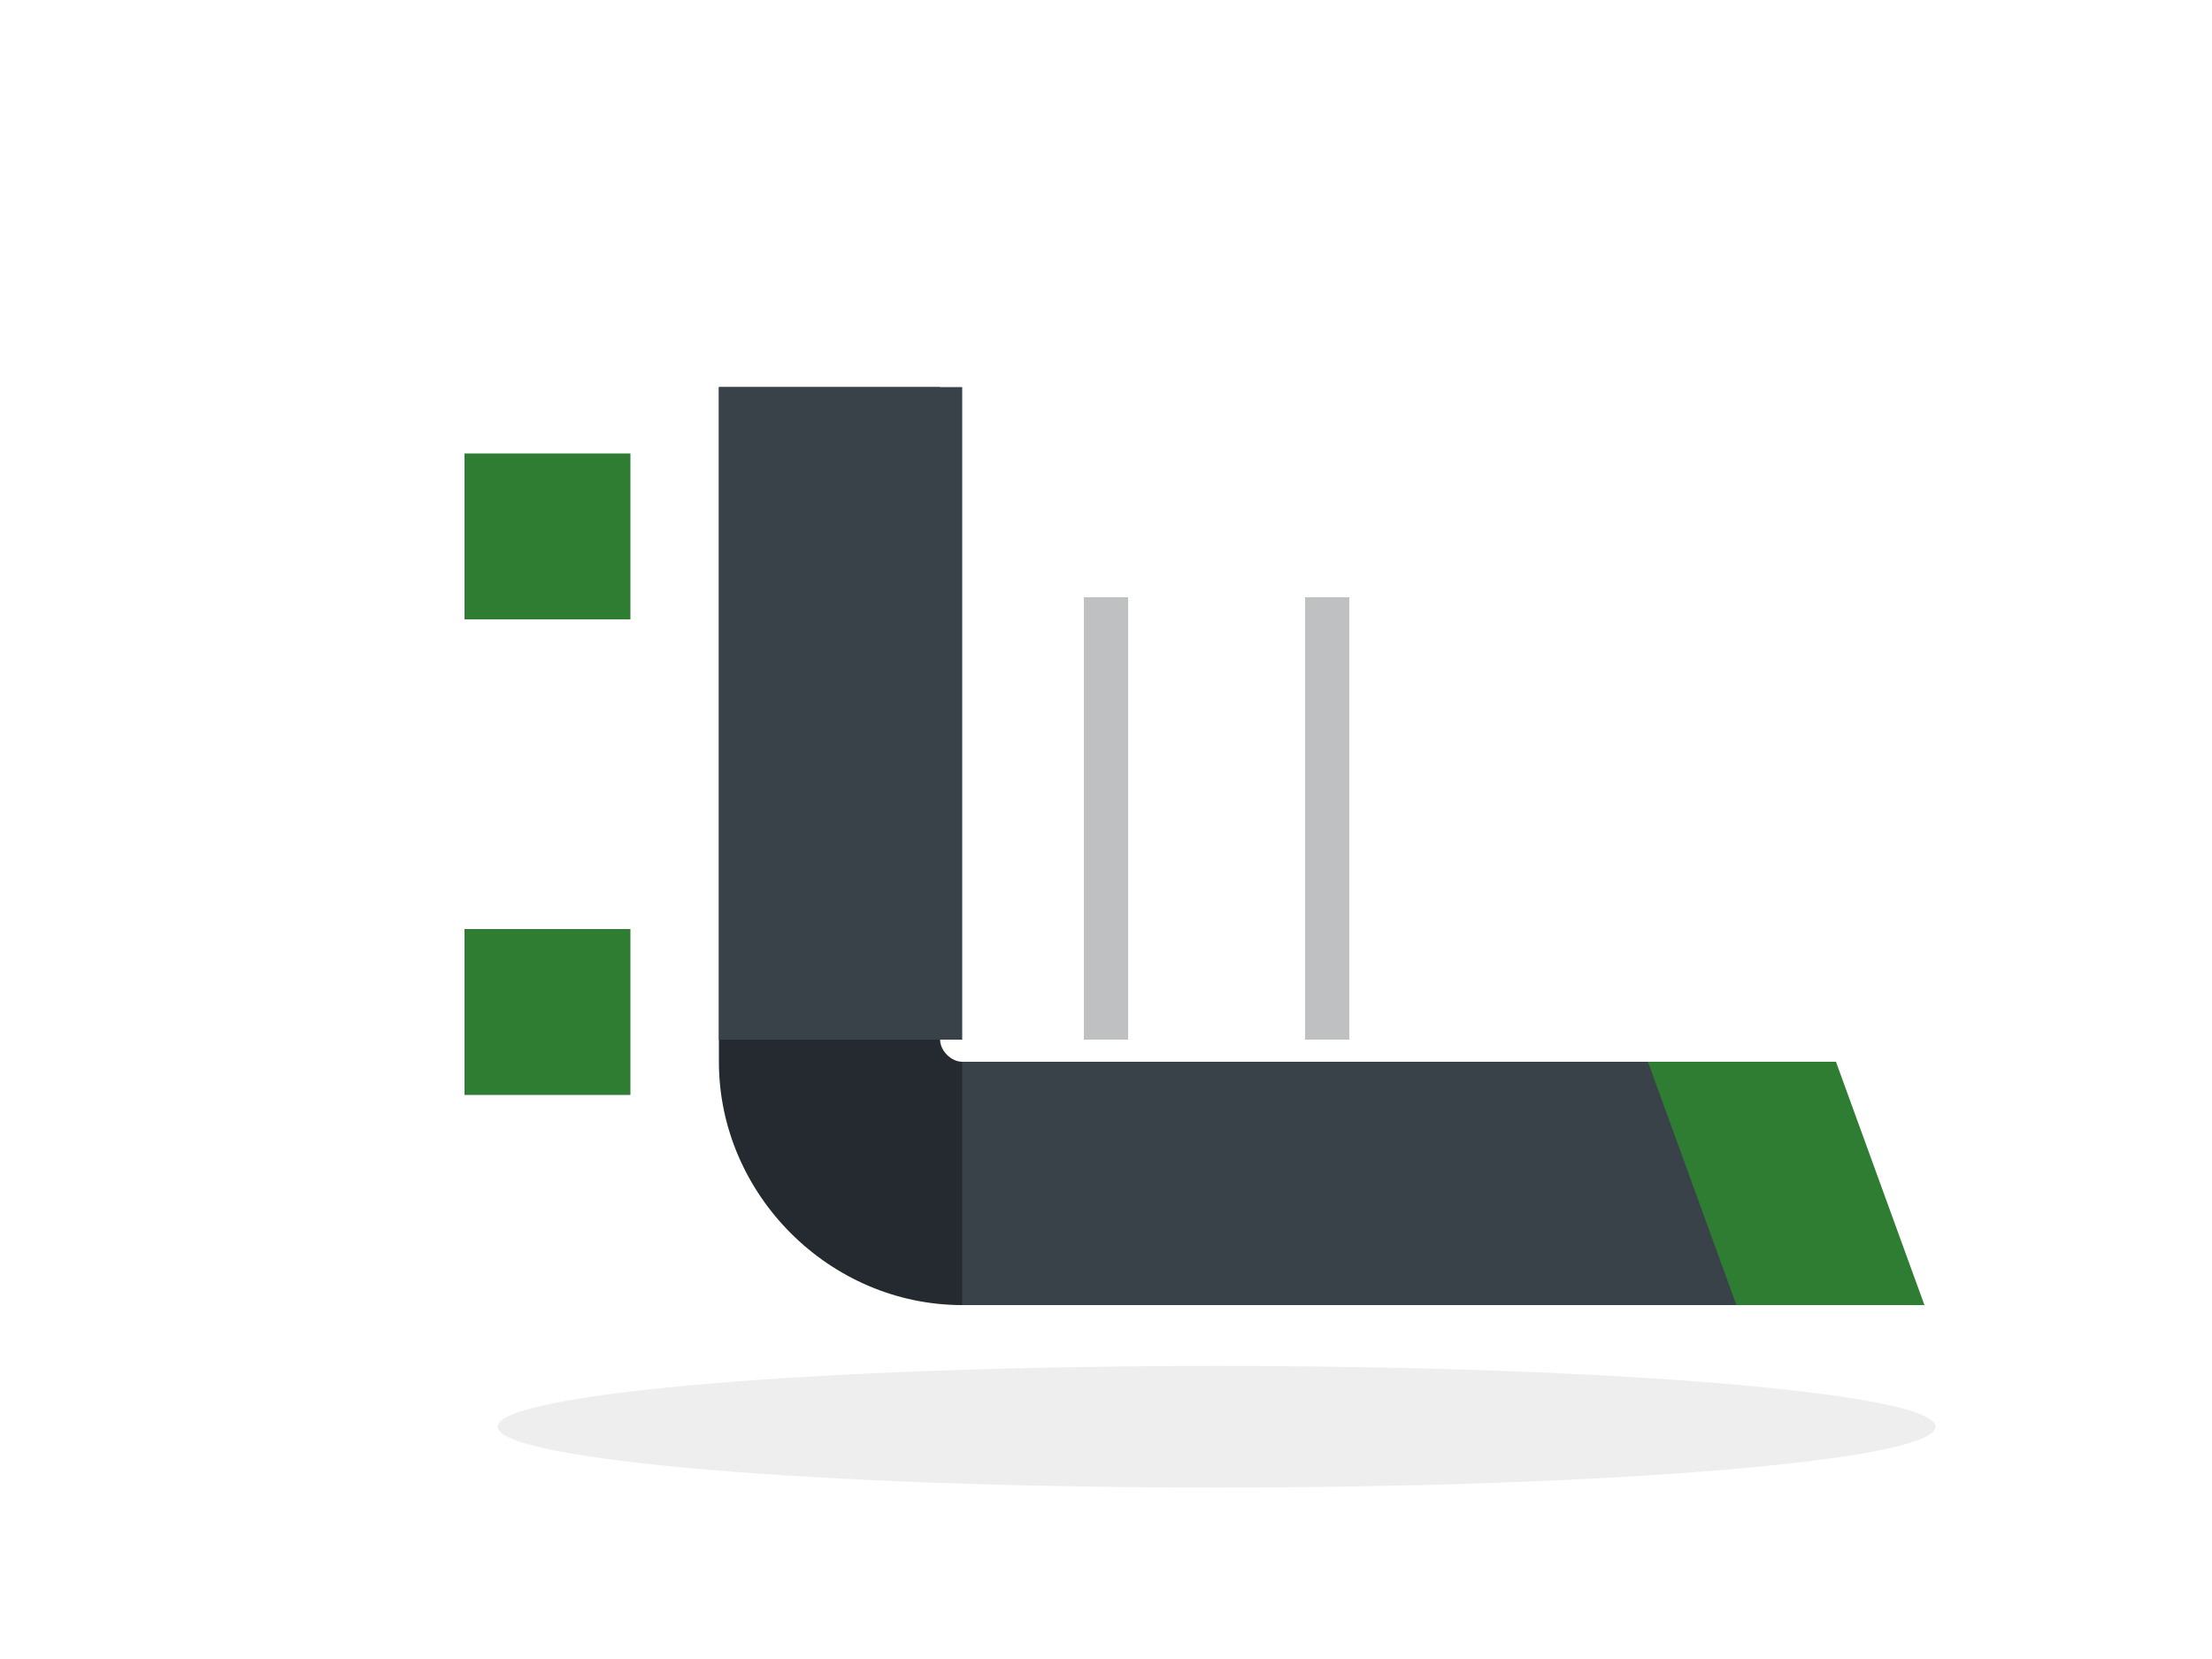
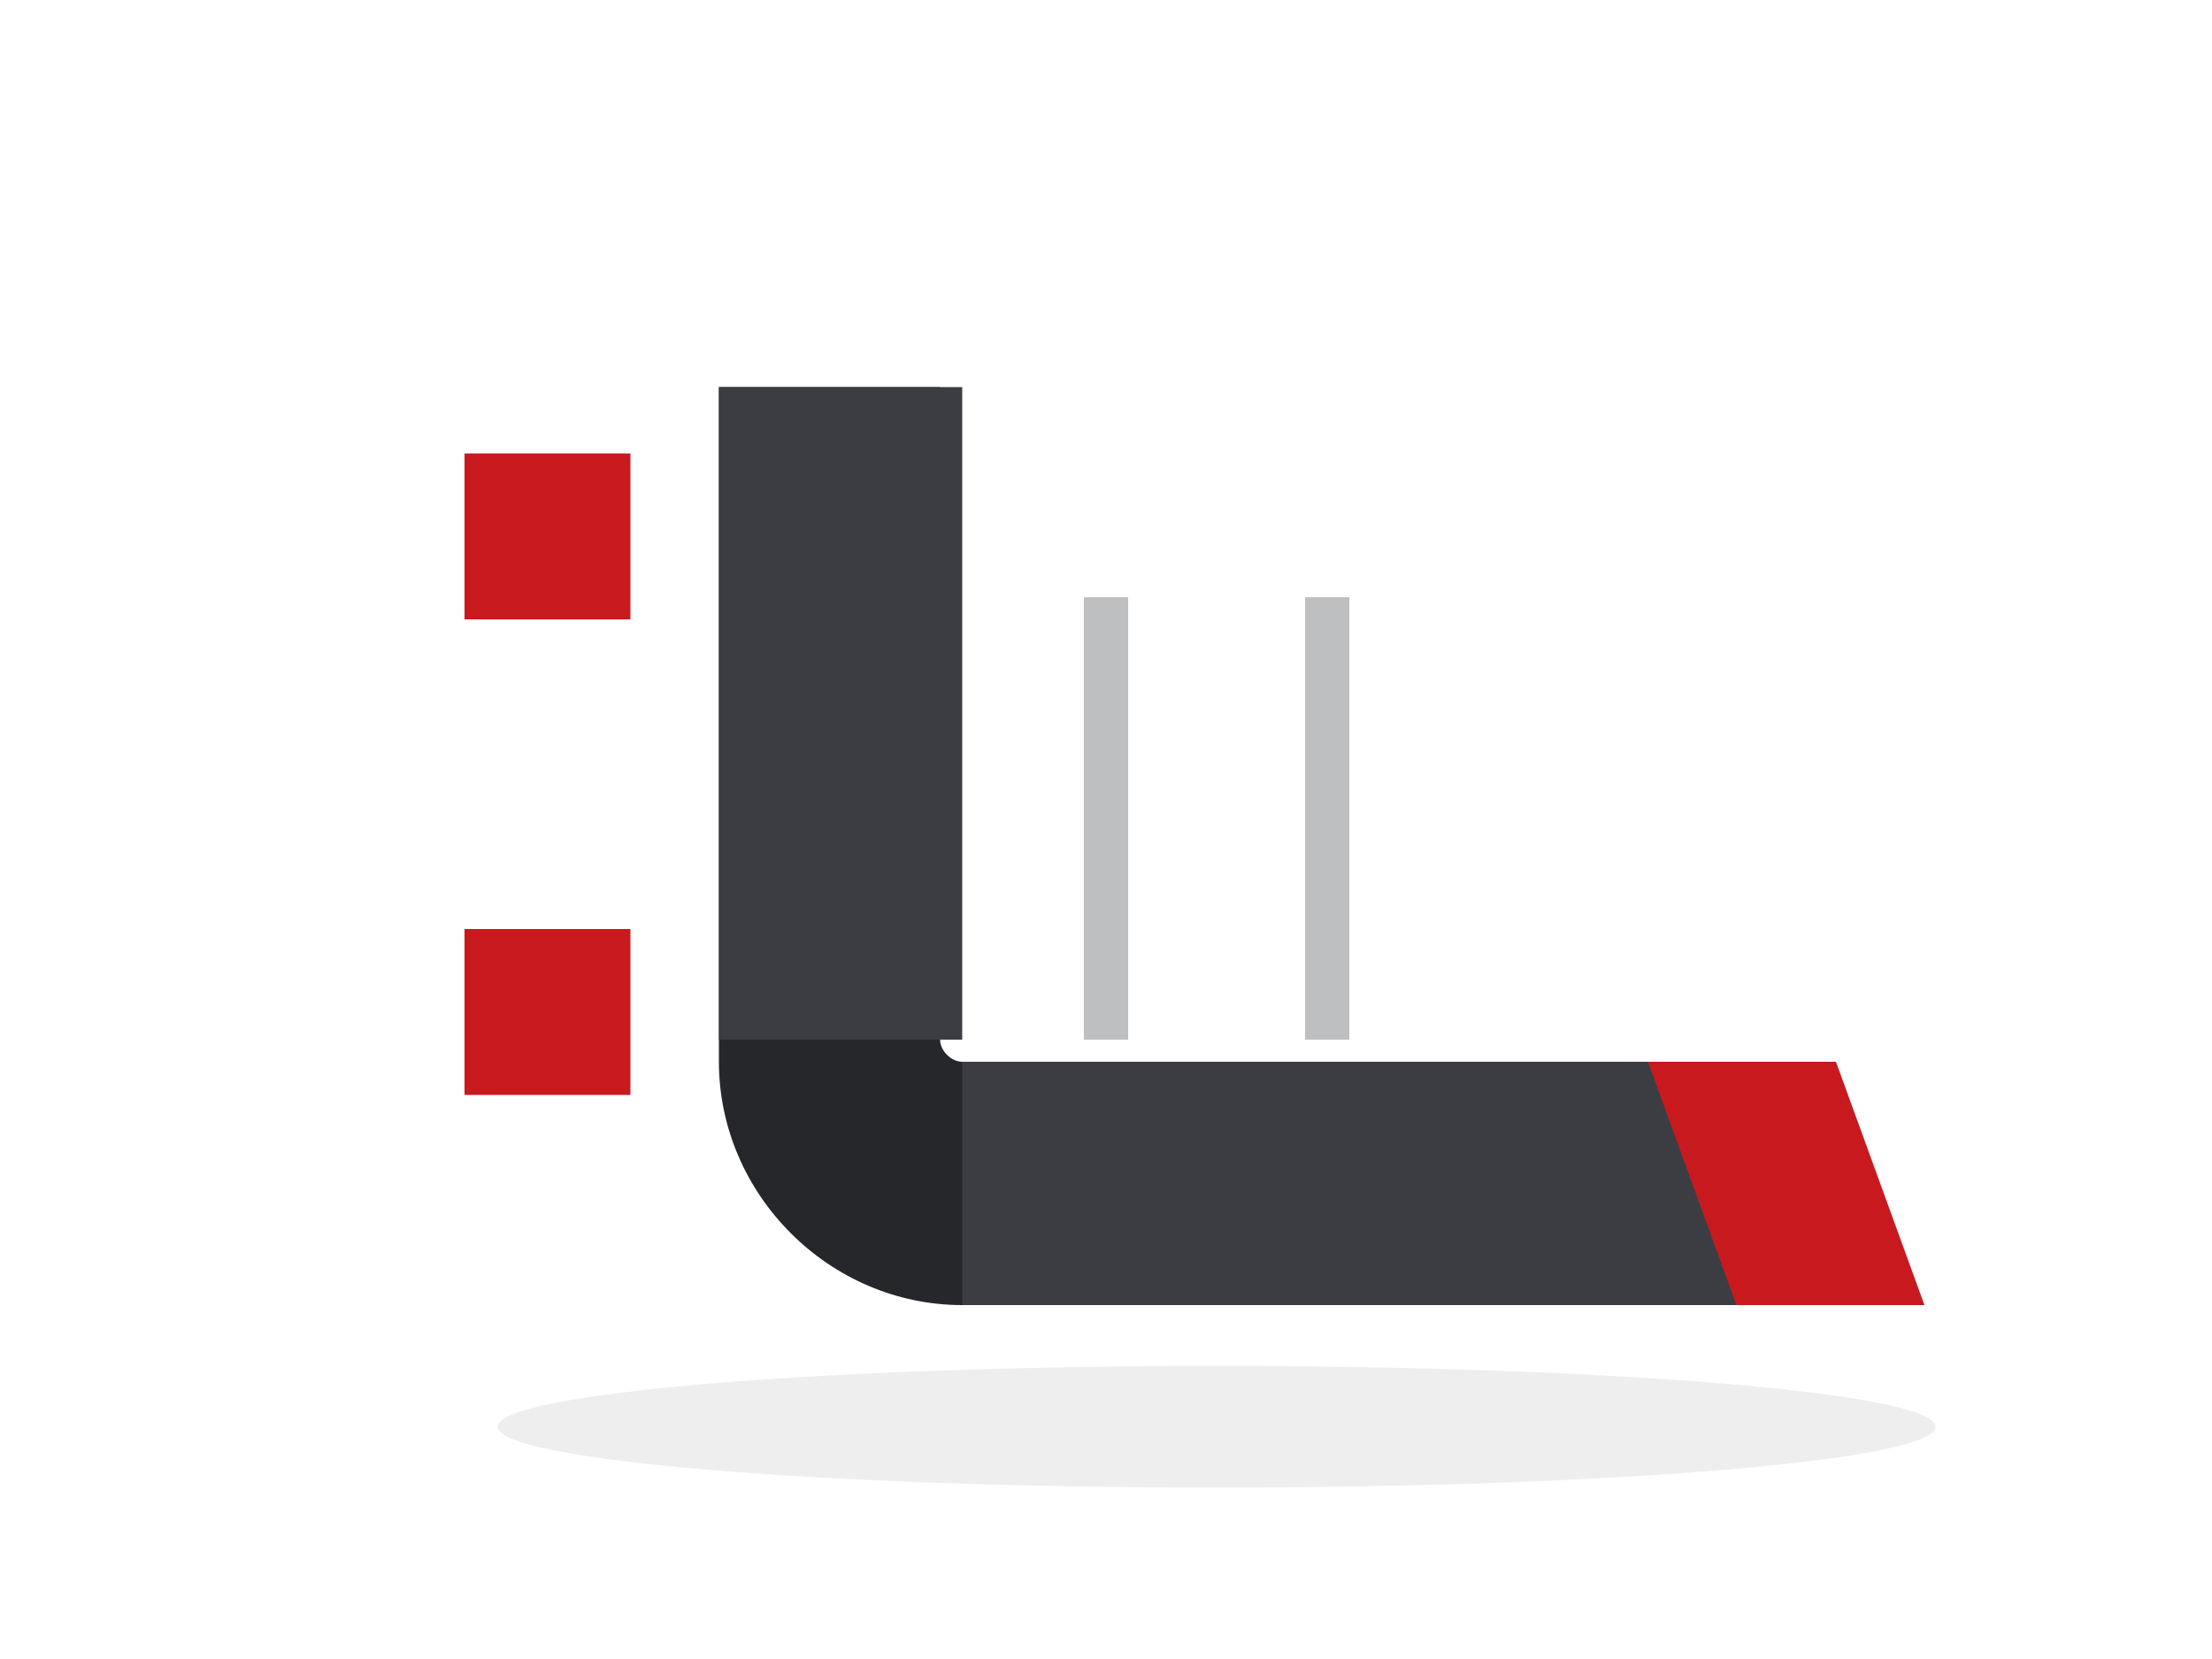
<svg xmlns="http://www.w3.org/2000/svg" viewBox="0 0 400 300" fill="none" role="img" aria-label="Univerzální lopata">
-   <path d="M104 70h26v122c0 24 20 44 44 44h146l-22-44H174c-2 0-4-2-4-4V70h-66Z" fill="#242A2F" />
-   <path d="M130 70h44v118h-44z" fill="#3A4249" />
-   <path d="M174 236h146l-22-44H174v44Z" fill="#3A4249" />
-   <path d="M298 192h34l16 44h-34z" fill="#2E7D32" />
-   <path d="M84 82h30v30H84zM84 168h30v30H84z" fill="#2E7D32" />
-   <path d="M196 108h8v80h-8zM236 108h8v80h-8z" fill="#242A2F" opacity=".3" />
-   <ellipse cx="220" cy="258" rx="130" ry="11" fill="#242A2F" opacity=".08" />
+   <path d="M104 70h26v122c0 24 20 44 44 44h146l-22-44H174c-2 0-4-2-4-4V70h-66Z" fill="#26272B" />
+   <path d="M130 70h44v118h-44z" fill="#3B3D42" />
+   <path d="M174 236h146l-22-44H174v44Z" fill="#3B3D42" />
+   <path d="M298 192h34l16 44h-34z" fill="#C8191F" />
+   <path d="M84 82h30v30H84zM84 168h30v30H84z" fill="#C8191F" />
+   <path d="M196 108h8v80h-8zM236 108h8v80h-8z" fill="#26272B" opacity=".3" />
+   <ellipse cx="220" cy="258" rx="130" ry="11" fill="#26272B" opacity=".08" />
</svg>
